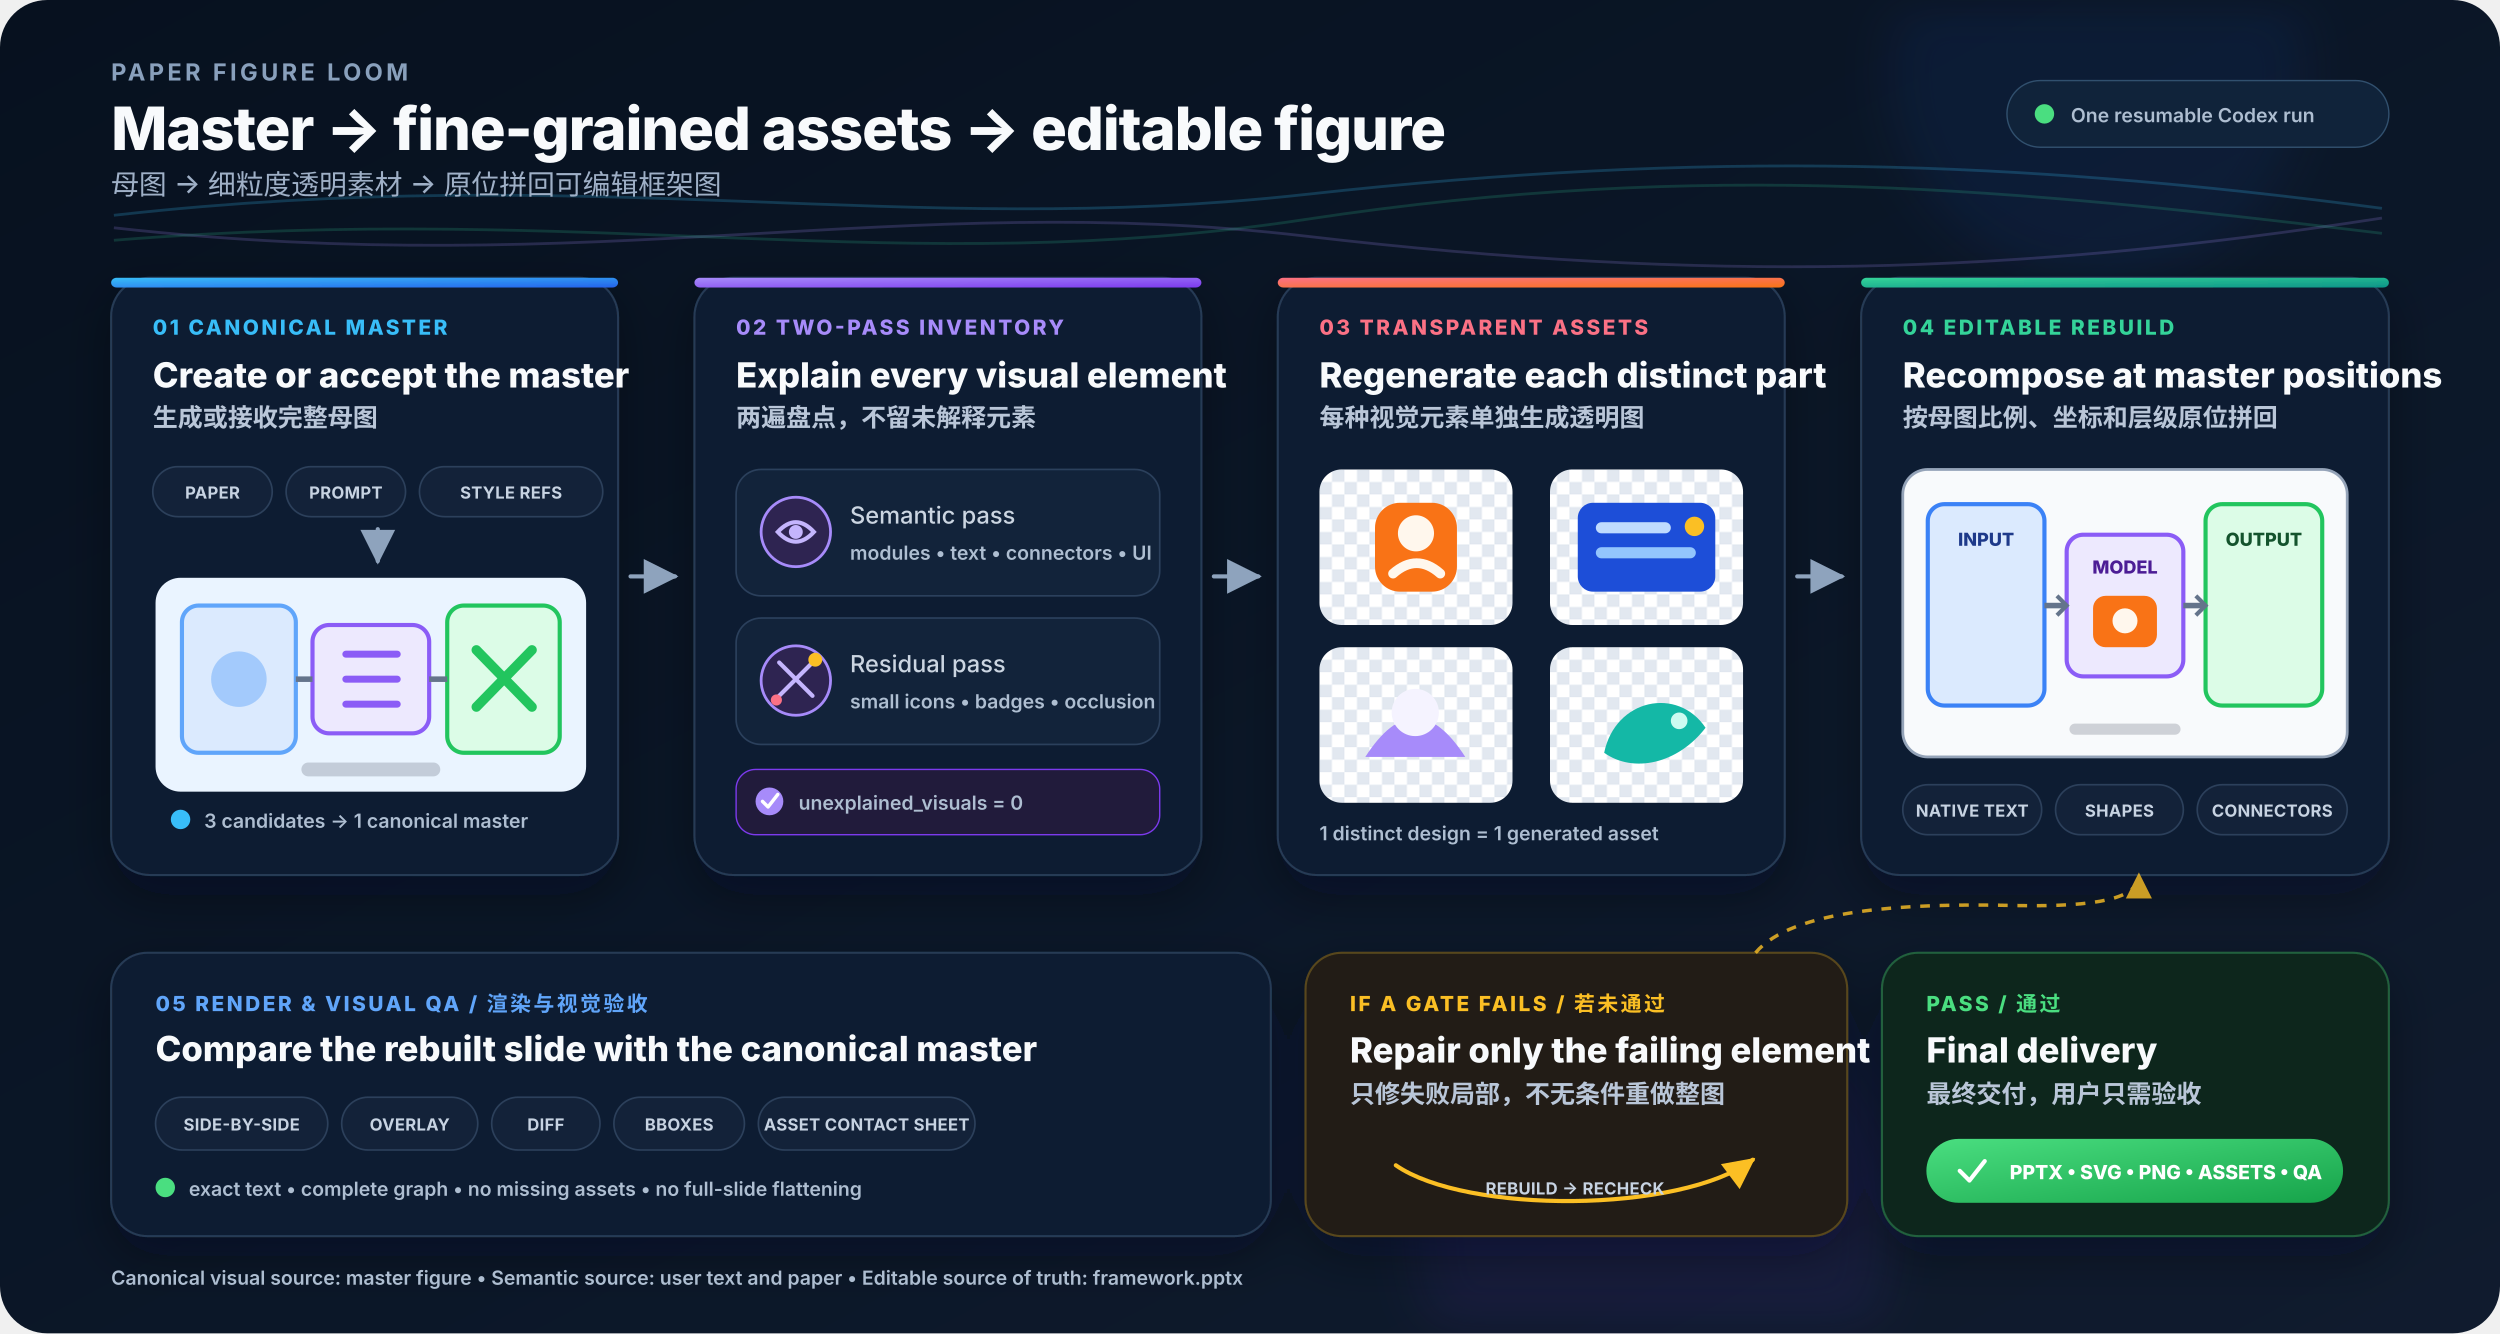
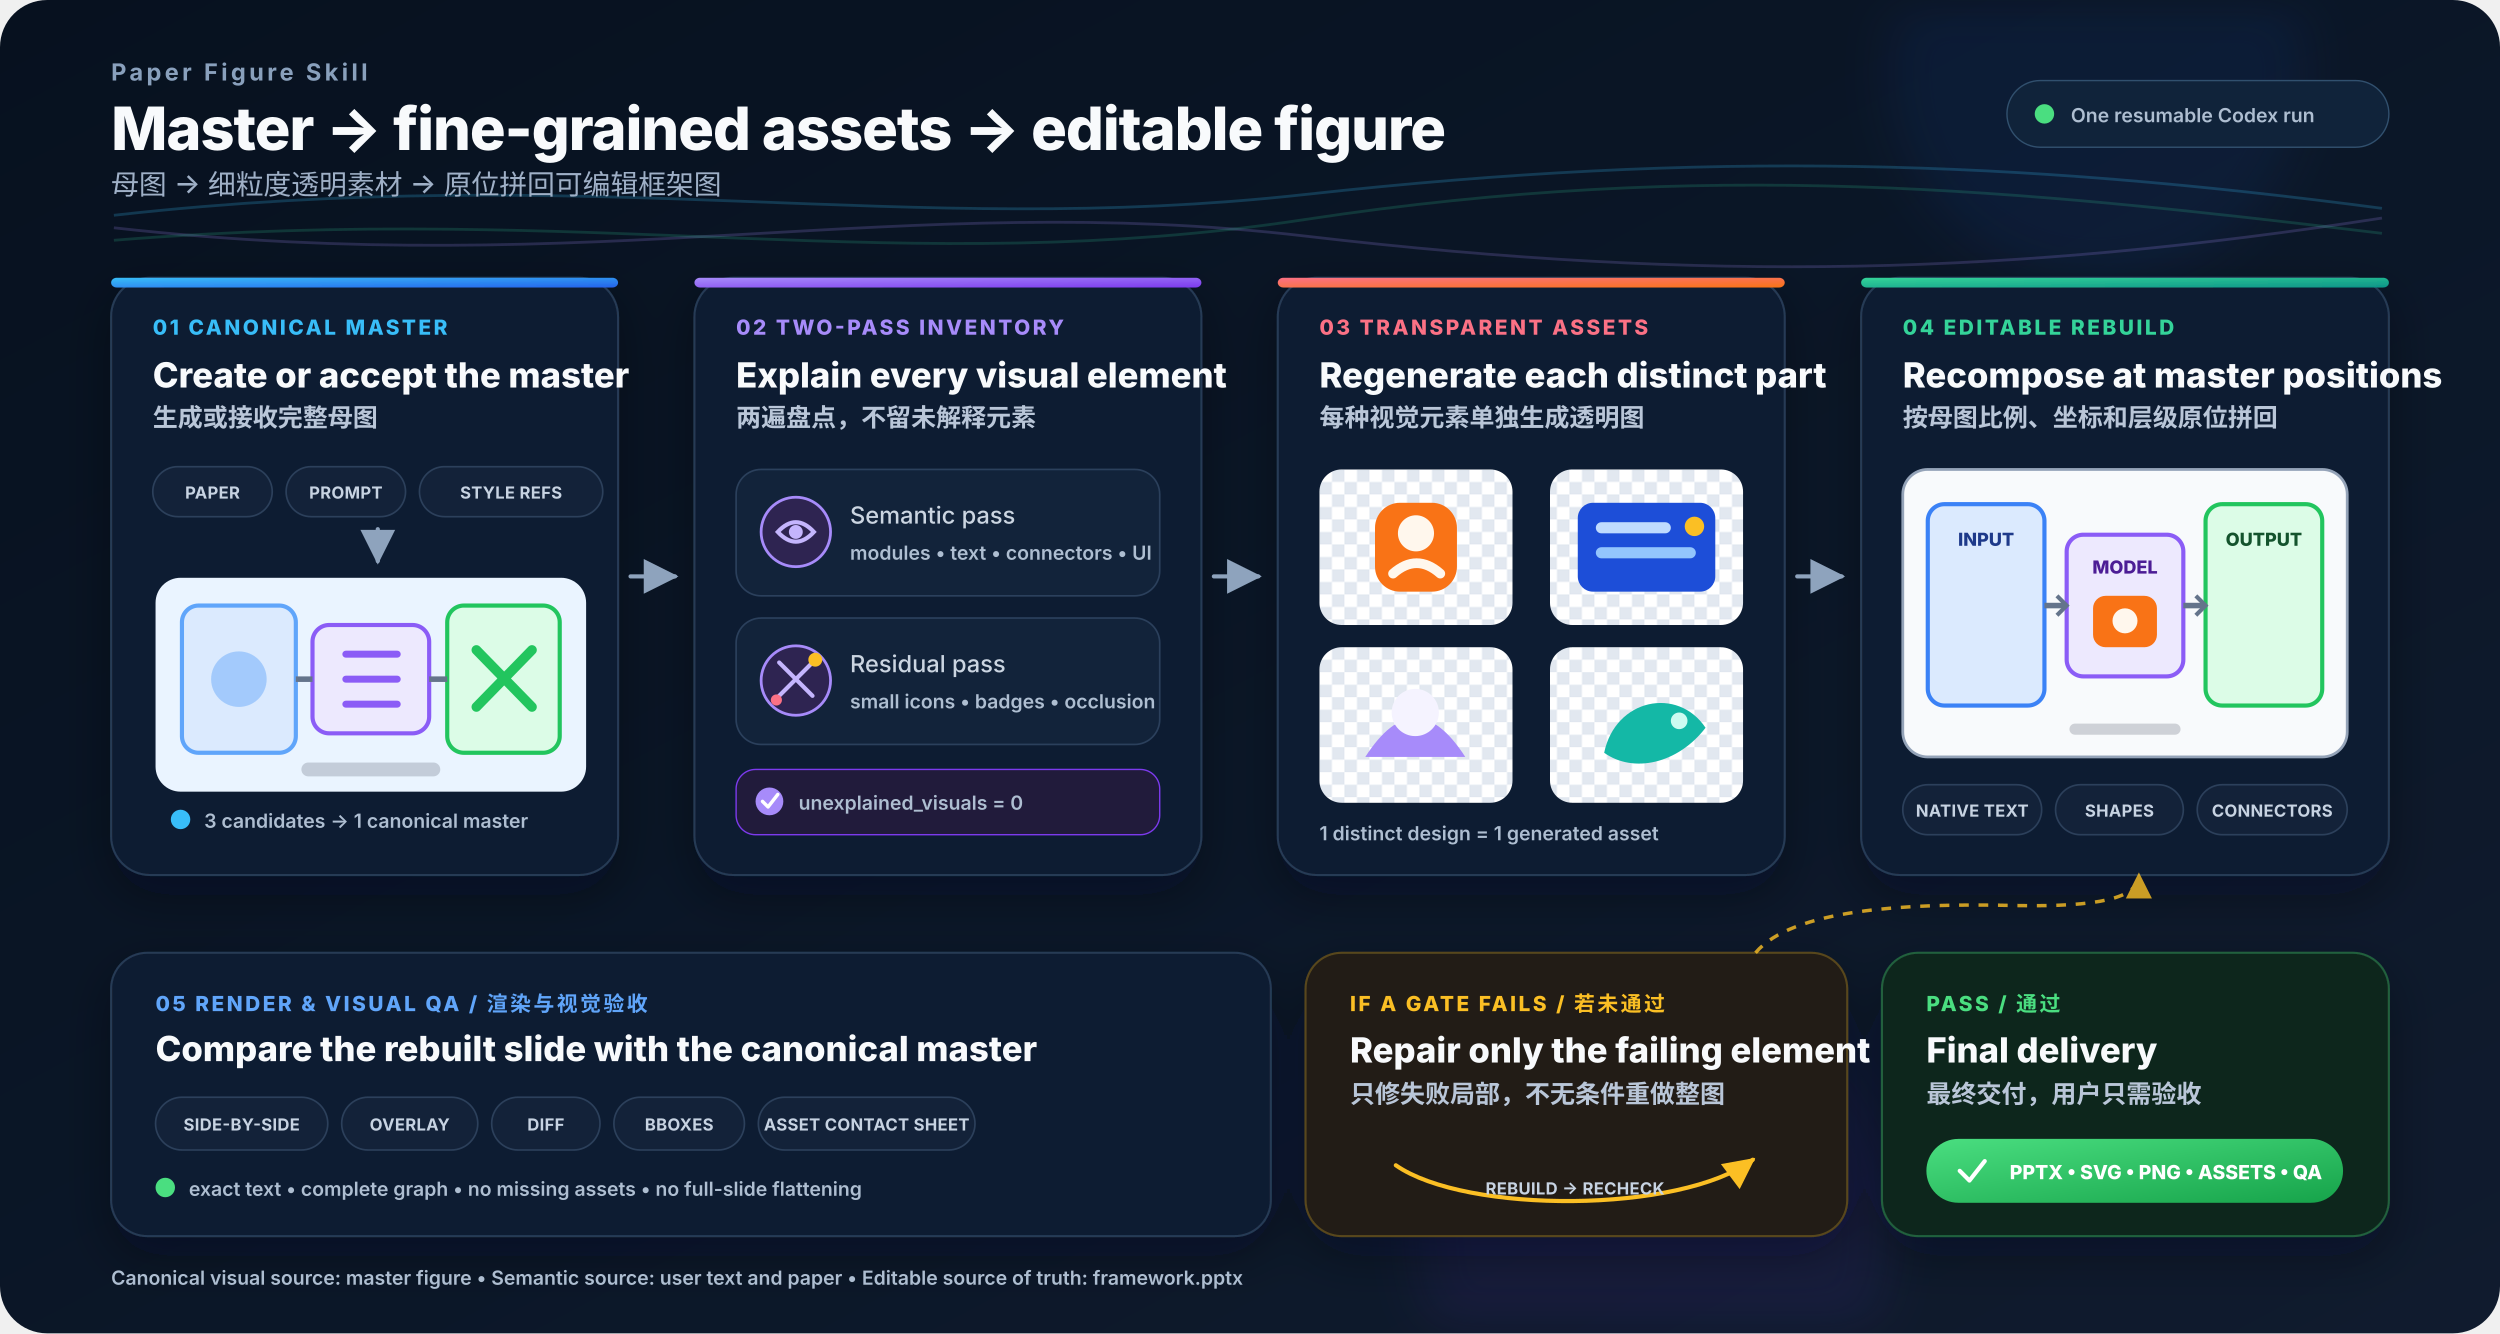
<svg xmlns="http://www.w3.org/2000/svg" width="1800" height="960" viewBox="0 0 1800 960" role="img" aria-labelledby="title desc">
  <defs>
    <linearGradient id="background" x1="0" y1="0" x2="1" y2="1">
      <stop offset="0" stop-color="#07111f" />
      <stop offset="0.55" stop-color="#0b1728" />
      <stop offset="1" stop-color="#101b2e" />
    </linearGradient>
    <linearGradient id="masterAccent" x1="0" y1="0" x2="1" y2="1">
      <stop offset="0" stop-color="#38bdf8" />
      <stop offset="1" stop-color="#2563eb" />
    </linearGradient>
    <linearGradient id="inventoryAccent" x1="0" y1="0" x2="1" y2="1">
      <stop offset="0" stop-color="#a78bfa" />
      <stop offset="1" stop-color="#7c3aed" />
    </linearGradient>
    <linearGradient id="assetAccent" x1="0" y1="0" x2="1" y2="1">
      <stop offset="0" stop-color="#fb7185" />
      <stop offset="1" stop-color="#f97316" />
    </linearGradient>
    <linearGradient id="rebuildAccent" x1="0" y1="0" x2="1" y2="1">
      <stop offset="0" stop-color="#34d399" />
      <stop offset="1" stop-color="#0d9488" />
    </linearGradient>
    <linearGradient id="deliveryAccent" x1="0" y1="0" x2="1" y2="1">
      <stop offset="0" stop-color="#4ade80" />
      <stop offset="1" stop-color="#16a34a" />
    </linearGradient>
    <pattern id="checker" width="18" height="18" patternUnits="userSpaceOnUse">
      <rect width="18" height="18" fill="#e2e8f0" />
      <rect width="9" height="9" fill="#ffffff" />
      <rect x="9" y="9" width="9" height="9" fill="#ffffff" />
    </pattern>
    <filter id="shadow" x="-20%" y="-20%" width="140%" height="160%">
      <feDropShadow dx="0" dy="14" stdDeviation="18" flood-color="#000814" flood-opacity="0.34" />
    </filter>
    <filter id="softGlow" x="-80%" y="-80%" width="260%" height="260%">
      <feGaussianBlur stdDeviation="18" />
    </filter>
    <marker id="arrow" viewBox="0 0 12 12" refX="10" refY="6" markerWidth="10" markerHeight="10" orient="auto-start-reverse">
      <path d="M1 1 L11 6 L1 11 Z" fill="#8ea3bd" />
    </marker>
    <marker id="repairArrow" viewBox="0 0 12 12" refX="10" refY="6" markerWidth="9" markerHeight="9" orient="auto-start-reverse">
      <path d="M1 1 L11 6 L1 11 Z" fill="#fbbf24" />
    </marker>
    <style>
      text { font-family: -apple-system, BlinkMacSystemFont, "Segoe UI", "PingFang SC", "Microsoft YaHei", sans-serif; }
      .eyebrow { font-size: 17px; font-weight: 700; letter-spacing: 2.4px; fill: #89a0bc; }
      .title { font-size: 43px; font-weight: 760; fill: #f8fafc; letter-spacing: -0.8px; }
      .subtitle { font-size: 20px; font-weight: 450; fill: #9fb0c7; }
      .step { font-size: 15px; font-weight: 800; letter-spacing: 1.8px; }
      .cardTitle { font-size: 25px; font-weight: 760; fill: #f8fafc; }
      .cardZh { font-size: 18px; font-weight: 600; fill: #b9c6d8; }
      .body { font-size: 17px; font-weight: 520; fill: #cbd5e1; }
      .small { font-size: 14px; font-weight: 620; fill: #aebed1; }
      .mini { font-size: 12px; font-weight: 700; fill: #c7d3e2; letter-spacing: 0.2px; }
      .pill { fill: #132239; stroke: #2c405b; stroke-width: 1.2; }
      .card { fill: #0f1c30; stroke: #263a55; stroke-width: 1.5; }
      .inner { fill: #12233a; stroke: #2b405c; stroke-width: 1.2; }
      .connector { fill: none; stroke: #8ea3bd; stroke-width: 3; stroke-linecap: round; marker-end: url(#arrow); }
    </style>
  </defs>
  <rect width="1800" height="960" rx="34" fill="url(#background)" />
  <circle cx="1510" cy="52" r="150" fill="#2563eb" opacity="0.08" filter="url(#softGlow)" />
  <circle cx="1190" cy="888" r="170" fill="#7c3aed" opacity="0.08" filter="url(#softGlow)" />
  <path d="M82 155 C430 116, 650 172, 940 140 S1450 115, 1715 150" fill="none" stroke="#38bdf8" stroke-width="2" opacity="0.22" />
  <path d="M82 164 C430 203, 650 136, 940 170 S1450 198, 1715 157" fill="none" stroke="#a78bfa" stroke-width="2" opacity="0.2" />
  <path d="M82 173 C430 145, 650 202, 940 158 S1450 136, 1715 168" fill="none" stroke="#34d399" stroke-width="2" opacity="0.18" />
-   <text x="80" y="58" class="eyebrow">PAPER FIGURE LOOM</text>
+   <text x="80" y="58" class="eyebrow">Paper Figure Skill</text>
  <text x="80" y="108" class="title">Master → fine-grained assets → editable figure</text>
  <text x="80" y="140" class="subtitle">母图 → 细粒度透明素材 → 原位拼回可编辑框架图</text>
  <g transform="translate(1445 58)">
    <rect width="275" height="48" rx="24" fill="#10233a" stroke="#31506e" />
    <circle cx="27" cy="24" r="7" fill="#4ade80" />
    <text x="46" y="30" class="small" fill="#d7e4f2">One resumable Codex run</text>
  </g>
  <g filter="url(#shadow)">
    <rect x="80" y="200" width="365" height="430" rx="28" class="card" />
    <rect x="80" y="200" width="365" height="7" rx="4" fill="url(#masterAccent)" />
    <rect x="500" y="200" width="365" height="430" rx="28" class="card" />
    <rect x="500" y="200" width="365" height="7" rx="4" fill="url(#inventoryAccent)" />
    <rect x="920" y="200" width="365" height="430" rx="28" class="card" />
    <rect x="920" y="200" width="365" height="7" rx="4" fill="url(#assetAccent)" />
    <rect x="1340" y="200" width="380" height="430" rx="28" class="card" />
    <rect x="1340" y="200" width="380" height="7" rx="4" fill="url(#rebuildAccent)" />
  </g>
  <path d="M454 415 H486" class="connector" />
  <path d="M874 415 H906" class="connector" />
  <path d="M1294 415 H1326" class="connector" />
  <text x="110" y="241" class="step" fill="#38bdf8">01  CANONICAL MASTER</text>
  <text x="110" y="279" class="cardTitle">Create or accept the master</text>
  <text x="110" y="307" class="cardZh">生成或接收完整母图</text>
  <g transform="translate(110 336)">
    <rect width="86" height="36" rx="18" class="pill" />
    <text x="43" y="23" text-anchor="middle" class="mini">PAPER</text>
    <rect x="96" width="86" height="36" rx="18" class="pill" />
    <text x="139" y="23" text-anchor="middle" class="mini">PROMPT</text>
    <rect x="192" width="132" height="36" rx="18" class="pill" />
    <text x="258" y="23" text-anchor="middle" class="mini">STYLE REFS</text>
  </g>
  <path d="M272 381 V404" class="connector" />
  <g transform="translate(112 416)">
    <rect width="310" height="154" rx="18" fill="#eaf4ff" />
    <rect x="19" y="20" width="82" height="106" rx="12" fill="#dbeafe" stroke="#60a5fa" stroke-width="3" />
    <rect x="113" y="34" width="84" height="78" rx="12" fill="#ede9fe" stroke="#8b5cf6" stroke-width="3" />
    <rect x="210" y="20" width="81" height="106" rx="12" fill="#dcfce7" stroke="#22c55e" stroke-width="3" />
    <path d="M101 73 H113 M197 73 H210" stroke="#64748b" stroke-width="4" />
    <circle cx="60" cy="73" r="20" fill="#60a5fa" opacity="0.45" />
    <path d="M137 55 H174 M137 73 H174 M137 91 H174" stroke="#8b5cf6" stroke-width="5" stroke-linecap="round" />
    <path d="M231 52 L271 93 M271 52 L231 93" stroke="#22c55e" stroke-width="7" stroke-linecap="round" />
    <rect x="105" y="133" width="100" height="10" rx="5" fill="#0f172a" opacity="0.18" />
  </g>
  <g transform="translate(123 583)">
    <circle cx="7" cy="7" r="7" fill="#38bdf8" />
    <text x="24" y="13" class="small">3 candidates → 1 canonical master</text>
  </g>
  <text x="530" y="241" class="step" fill="#a78bfa">02  TWO-PASS INVENTORY</text>
  <text x="530" y="279" class="cardTitle">Explain every visual element</text>
  <text x="530" y="307" class="cardZh">两遍盘点，不留未解释元素</text>
  <g transform="translate(530 338)">
    <rect width="305" height="91" rx="18" class="inner" />
    <circle cx="43" cy="45" r="25" fill="#2e2451" stroke="#a78bfa" stroke-width="2" />
    <path d="M30 45 Q43 31 56 45 Q43 59 30 45 Z" fill="none" stroke="#c4b5fd" stroke-width="3" />
    <circle cx="43" cy="45" r="5" fill="#c4b5fd" />
    <text x="82" y="39" class="body">Semantic pass</text>
    <text x="82" y="65" class="small">modules • text • connectors • UI</text>
  </g>
  <g transform="translate(530 445)">
    <rect width="305" height="91" rx="18" class="inner" />
    <circle cx="43" cy="45" r="25" fill="#2e2451" stroke="#a78bfa" stroke-width="2" />
    <path d="M31 32 L55 56 M55 32 L31 56" stroke="#c4b5fd" stroke-width="3" stroke-linecap="round" />
    <circle cx="57" cy="30" r="5" fill="#fbbf24" />
    <circle cx="29" cy="59" r="4" fill="#fb7185" />
    <text x="82" y="39" class="body">Residual pass</text>
    <text x="82" y="65" class="small">small icons • badges • occlusion</text>
  </g>
  <g transform="translate(530 554)">
    <rect width="305" height="47" rx="14" fill="#211b3b" stroke="#7c3aed" />
    <circle cx="24" cy="23" r="10" fill="#a78bfa" />
    <path d="M19 23 L23 27 L30 18" fill="none" stroke="#ffffff" stroke-width="2.5" stroke-linecap="round" stroke-linejoin="round" />
    <text x="45" y="29" class="small" fill="#e9ddff">unexplained_visuals = 0</text>
  </g>
  <text x="950" y="241" class="step" fill="#fb7185">03  TRANSPARENT ASSETS</text>
  <text x="950" y="279" class="cardTitle">Regenerate each distinct part</text>
  <text x="950" y="307" class="cardZh">每种视觉元素单独生成透明图</text>
  <g transform="translate(950 338)">
    <rect width="139" height="112" rx="16" fill="url(#checker)" />
    <rect x="40" y="24" width="59" height="64" rx="18" fill="#f97316" />
    <circle cx="69.5" cy="46" r="13" fill="#fff7ed" />
    <path d="M53 75 Q70 60 87 75" fill="none" stroke="#fff7ed" stroke-width="7" stroke-linecap="round" />
    <rect x="166" width="139" height="112" rx="16" fill="url(#checker)" />
    <rect x="186" y="24" width="99" height="64" rx="11" fill="#1d4ed8" />
    <rect x="199" y="38" width="54" height="8" rx="4" fill="#bfdbfe" />
    <rect x="199" y="56" width="72" height="8" rx="4" fill="#93c5fd" />
    <circle cx="270" cy="41" r="7" fill="#fbbf24" />
  </g>
  <g transform="translate(950 466)">
    <rect width="139" height="112" rx="16" fill="url(#checker)" />
    <path d="M33 79 Q69 23 105 79 Z" fill="#a78bfa" />
    <circle cx="69" cy="47" r="17" fill="#f5f3ff" />
    <rect x="166" width="139" height="112" rx="16" fill="url(#checker)" />
    <path d="M205 76 C213 37 258 28 278 58 C258 84 226 91 205 76 Z" fill="#14b8a6" />
    <circle cx="259" cy="53" r="6" fill="#ccfbf1" />
  </g>
  <text x="950" y="605" class="small">1 distinct design = 1 generated asset</text>
  <text x="1370" y="241" class="step" fill="#34d399">04  EDITABLE REBUILD</text>
  <text x="1370" y="279" class="cardTitle">Recompose at master positions</text>
  <text x="1370" y="307" class="cardZh">按母图比例、坐标和层级原位拼回</text>
  <g transform="translate(1370 338)">
    <rect width="320" height="207" rx="18" fill="#f8fafc" stroke="#94a3b8" stroke-width="2" />
    <rect x="18" y="25" width="84" height="145" rx="12" fill="#dbeafe" stroke="#3b82f6" stroke-width="3" />
    <rect x="118" y="47" width="84" height="102" rx="12" fill="#ede9fe" stroke="#8b5cf6" stroke-width="3" />
    <rect x="218" y="25" width="84" height="145" rx="12" fill="#dcfce7" stroke="#22c55e" stroke-width="3" />
    <path d="M102 98 H118 M202 98 H218" stroke="#64748b" stroke-width="4" />
    <path d="M111 91 L118 98 L111 105 M211 91 L218 98 L211 105" fill="none" stroke="#64748b" stroke-width="3" />
    <text x="60" y="55" text-anchor="middle" font-size="13" font-weight="800" fill="#1e3a8a">INPUT</text>
    <text x="160" y="75" text-anchor="middle" font-size="13" font-weight="800" fill="#4c1d95">MODEL</text>
    <text x="260" y="55" text-anchor="middle" font-size="13" font-weight="800" fill="#14532d">OUTPUT</text>
    <g transform="translate(137 91)">
      <rect width="46" height="37" rx="9" fill="#f97316" />
      <circle cx="23" cy="18" r="9" fill="#fff7ed" />
    </g>
    <rect x="120" y="183" width="80" height="8" rx="4" fill="#0f172a" opacity="0.18" />
  </g>
  <g transform="translate(1370 565)">
    <rect width="100" height="36" rx="18" class="pill" />
    <text x="50" y="23" text-anchor="middle" class="mini">NATIVE TEXT</text>
    <rect x="110" width="92" height="36" rx="18" class="pill" />
    <text x="156" y="23" text-anchor="middle" class="mini">SHAPES</text>
    <rect x="212" width="108" height="36" rx="18" class="pill" />
    <text x="266" y="23" text-anchor="middle" class="mini">CONNECTORS</text>
  </g>
  <g filter="url(#shadow)">
    <rect x="80" y="686" width="835" height="204" rx="26" class="card" />
    <rect x="940" y="686" width="390" height="204" rx="26" fill="#211d16" stroke="#59471d" stroke-width="1.5" />
    <rect x="1355" y="686" width="365" height="204" rx="26" fill="#10271e" stroke="#20603d" stroke-width="1.5" />
  </g>
  <text x="112" y="728" class="step" fill="#60a5fa">05  RENDER &amp; VISUAL QA  /  渲染与视觉验收</text>
  <text x="112" y="764" class="cardTitle">Compare the rebuilt slide with the canonical master</text>
  <g transform="translate(112 790)">
    <rect width="124" height="38" rx="19" class="pill" />
    <text x="62" y="24" text-anchor="middle" class="mini">SIDE-BY-SIDE</text>
    <rect x="134" width="98" height="38" rx="19" class="pill" />
    <text x="183" y="24" text-anchor="middle" class="mini">OVERLAY</text>
    <rect x="242" width="78" height="38" rx="19" class="pill" />
    <text x="281" y="24" text-anchor="middle" class="mini">DIFF</text>
    <rect x="330" width="94" height="38" rx="19" class="pill" />
    <text x="377" y="24" text-anchor="middle" class="mini">BBOXES</text>
    <rect x="434" width="156" height="38" rx="19" class="pill" />
    <text x="512" y="24" text-anchor="middle" class="mini">ASSET CONTACT SHEET</text>
  </g>
  <g transform="translate(112 848)">
    <circle cx="7" cy="7" r="7" fill="#4ade80" />
    <text x="24" y="13" class="small">exact text • complete graph • no missing assets • no full-slide flattening</text>
  </g>
  <text x="972" y="728" class="step" fill="#fbbf24">IF A GATE FAILS  /  若未通过</text>
  <text x="972" y="765" class="cardTitle">Repair only the failing element</text>
  <text x="972" y="794" class="cardZh">只修失败局部，不无条件重做整图</text>
  <path d="M1005 839 C1055 874 1210 874 1262 835" fill="none" stroke="#fbbf24" stroke-width="3" stroke-linecap="round" marker-end="url(#repairArrow)" />
  <text x="1134" y="860" text-anchor="middle" class="mini" fill="#fcd34d">REBUILD → RECHECK</text>
  <path d="M1264 686 C1290 655 1370 650 1452 652 C1510 653 1540 647 1540 630" fill="none" stroke="#fbbf24" stroke-width="2.5" stroke-dasharray="7 7" opacity="0.8" marker-end="url(#repairArrow)" />
  <text x="1387" y="728" class="step" fill="#4ade80">PASS  /  通过</text>
  <text x="1387" y="765" class="cardTitle">Final delivery</text>
  <text x="1387" y="794" class="cardZh">最终交付，用户只需验收</text>
  <g transform="translate(1387 820)">
    <rect width="300" height="46" rx="23" fill="url(#deliveryAccent)" />
    <path d="M24 23 L31 30 L42 16" fill="none" stroke="#ffffff" stroke-width="3" stroke-linecap="round" stroke-linejoin="round" />
    <text x="60" y="29" font-size="14" font-weight="800" fill="#ffffff">PPTX • SVG • PNG • ASSETS • QA</text>
  </g>
  <text x="80" y="925" class="small" fill="#71859f">Canonical visual source: master figure  •  Semantic source: user text and paper  •  Editable source of truth: framework.pptx</text>
</svg>
